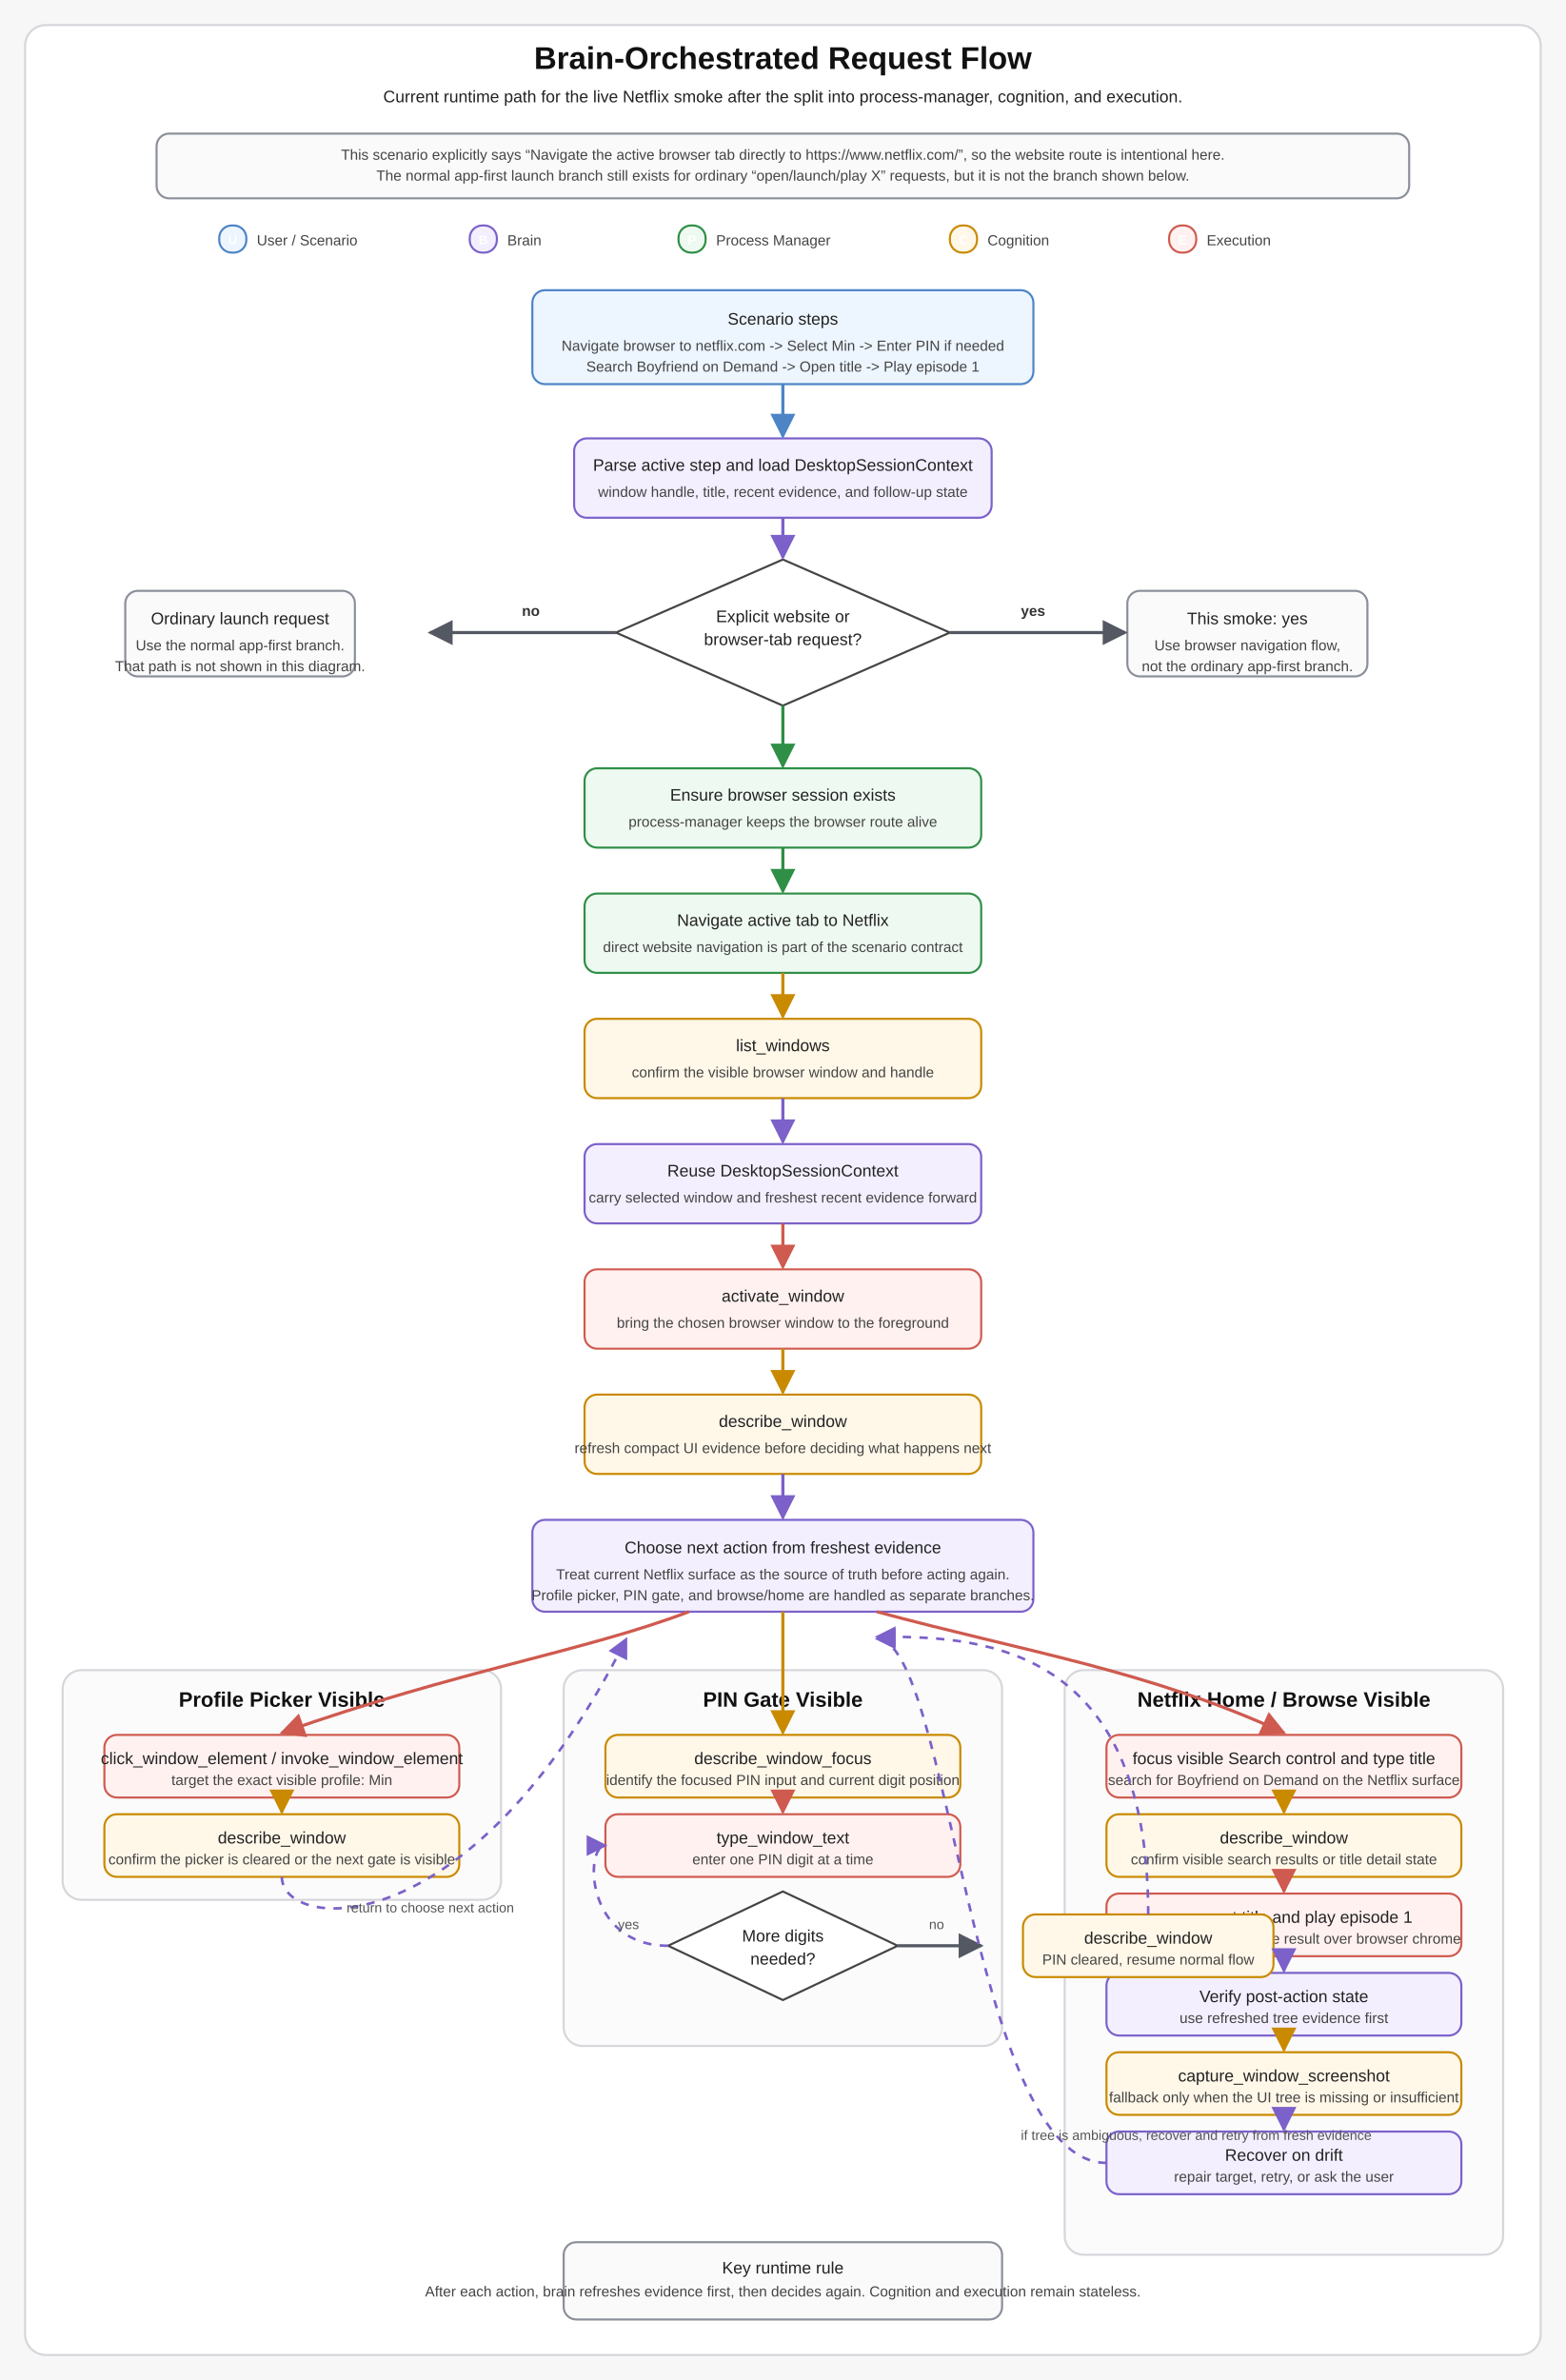
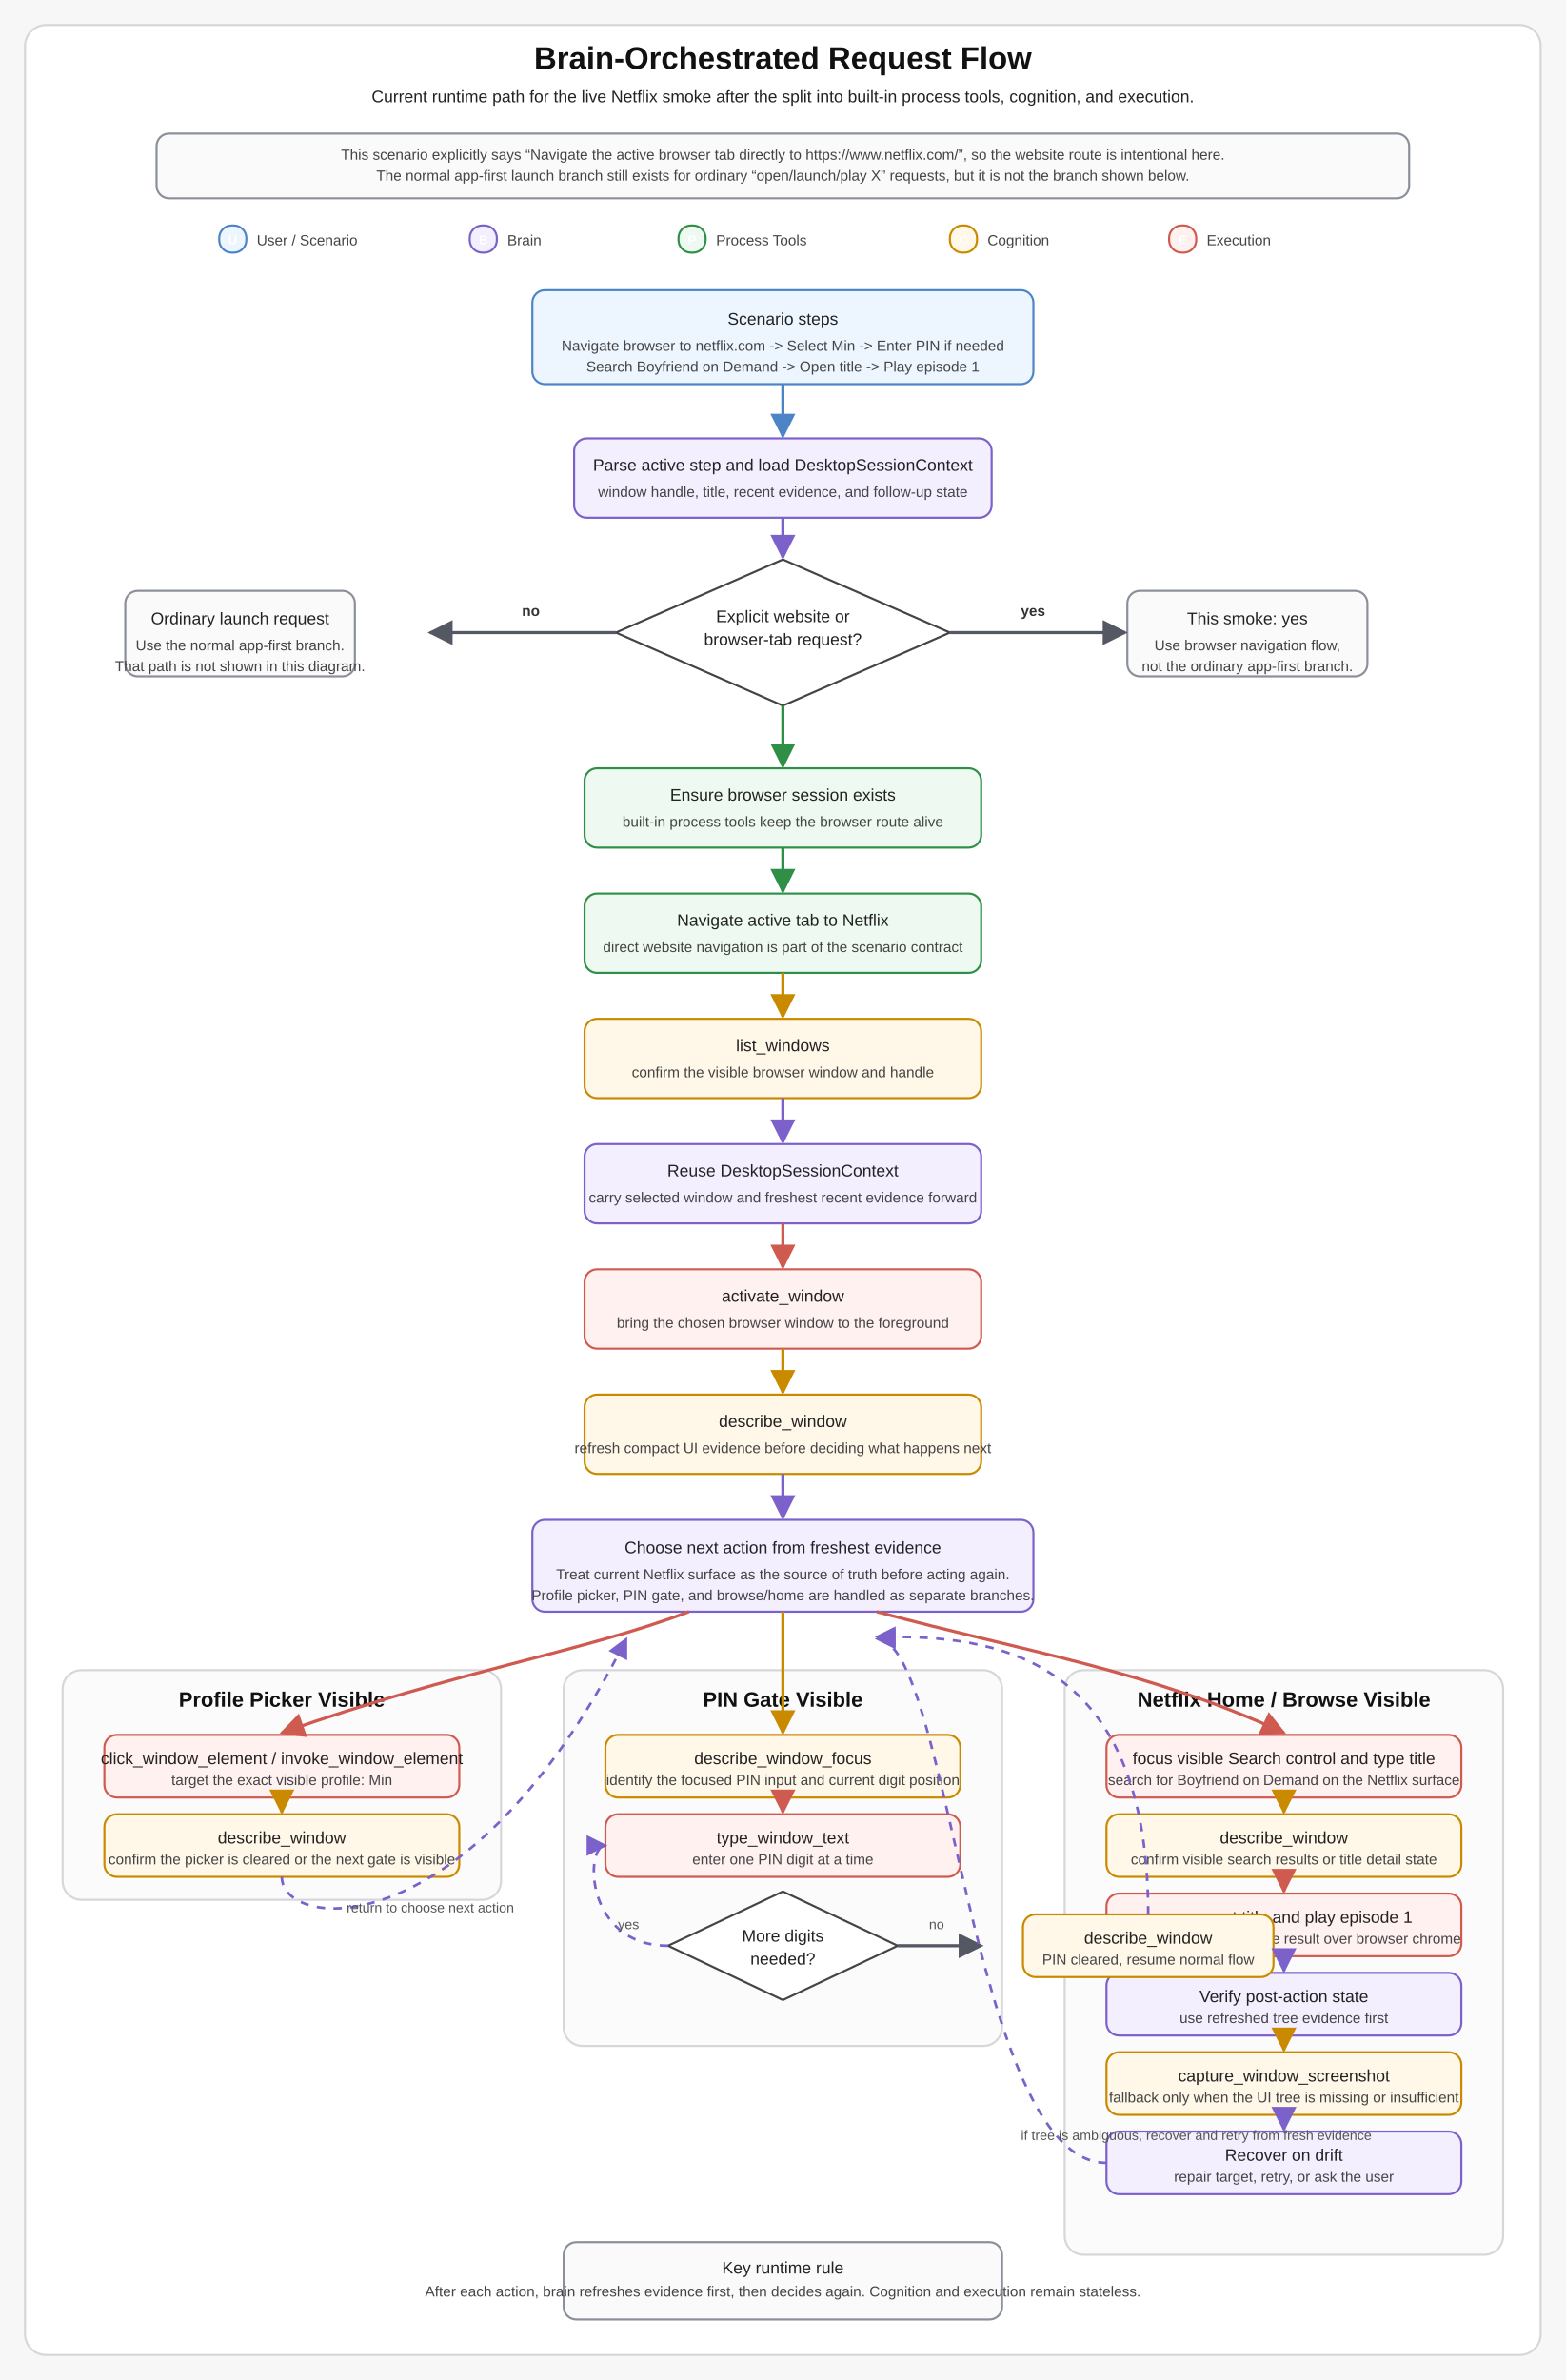
<svg xmlns="http://www.w3.org/2000/svg" width="1500" height="2280" viewBox="0 0 1500 2280" role="img" aria-labelledby="title desc">
  <defs>
    <style>
      .bg { fill: #f7f7f8; }
      .frame { fill: #ffffff; stroke: #d6d6db; stroke-width: 2; rx: 20; ry: 20; }
      .panel { fill: #fbfbfc; stroke: #d6d6db; stroke-width: 2; rx: 18; ry: 18; }
      .user { fill: #edf5ff; stroke: #4d84c6; stroke-width: 2; rx: 12; ry: 12; }
      .brain { fill: #f3efff; stroke: #7b61c9; stroke-width: 2; rx: 12; ry: 12; }
      .pm { fill: #eefaf1; stroke: #2f8f46; stroke-width: 2; rx: 12; ry: 12; }
      .cog { fill: #fff7e8; stroke: #c98a00; stroke-width: 2; rx: 12; ry: 12; }
      .exe { fill: #fff1f0; stroke: #cf5a4f; stroke-width: 2; rx: 12; ry: 12; }
      .note { fill: #fafafb; stroke: #8a8f99; stroke-width: 2; rx: 12; ry: 12; }
      .decision { fill: #ffffff; stroke: #444444; stroke-width: 2; }
      .title { font: 700 30px Arial, Helvetica, sans-serif; fill: #111111; }
      .subtitle { font: 700 22px Arial, Helvetica, sans-serif; fill: #111111; }
      .panel-title { font: 700 20px Arial, Helvetica, sans-serif; fill: #111111; }
      .body { font: 16px Arial, Helvetica, sans-serif; fill: #222222; }
      .small { font: 14px Arial, Helvetica, sans-serif; fill: #444444; }
      .tiny { font: 13px Arial, Helvetica, sans-serif; fill: #555555; }
      .badge { font: 700 12px Arial, Helvetica, sans-serif; fill: #ffffff; }
      .label { font: 700 14px Arial, Helvetica, sans-serif; fill: #333333; }
      .arrow { stroke: #535862; stroke-width: 3; fill: none; marker-end: url(#arrow); }
      .arrow-user { stroke: #4d84c6; stroke-width: 3; fill: none; marker-end: url(#arrowUser); }
      .arrow-brain { stroke: #7b61c9; stroke-width: 3; fill: none; marker-end: url(#arrowBrain); }
      .arrow-pm { stroke: #2f8f46; stroke-width: 3; fill: none; marker-end: url(#arrowPm); }
      .arrow-cog { stroke: #c98a00; stroke-width: 3; fill: none; marker-end: url(#arrowCog); }
      .arrow-exe { stroke: #cf5a4f; stroke-width: 3; fill: none; marker-end: url(#arrowExe); }
      .arrow-dash { stroke: #7b61c9; stroke-width: 2.5; stroke-dasharray: 8 8; fill: none; marker-end: url(#arrowBrain); }
    </style>
    <marker id="arrow" viewBox="0 0 10 10" refX="9" refY="5" markerWidth="8" markerHeight="8" orient="auto-start-reverse">
      <path d="M 0 0 L 10 5 L 0 10 z" fill="#535862" />
    </marker>
    <marker id="arrowUser" viewBox="0 0 10 10" refX="9" refY="5" markerWidth="8" markerHeight="8" orient="auto-start-reverse">
      <path d="M 0 0 L 10 5 L 0 10 z" fill="#4d84c6" />
    </marker>
    <marker id="arrowBrain" viewBox="0 0 10 10" refX="9" refY="5" markerWidth="8" markerHeight="8" orient="auto-start-reverse">
      <path d="M 0 0 L 10 5 L 0 10 z" fill="#7b61c9" />
    </marker>
    <marker id="arrowPm" viewBox="0 0 10 10" refX="9" refY="5" markerWidth="8" markerHeight="8" orient="auto-start-reverse">
      <path d="M 0 0 L 10 5 L 0 10 z" fill="#2f8f46" />
    </marker>
    <marker id="arrowCog" viewBox="0 0 10 10" refX="9" refY="5" markerWidth="8" markerHeight="8" orient="auto-start-reverse">
      <path d="M 0 0 L 10 5 L 0 10 z" fill="#c98a00" />
    </marker>
    <marker id="arrowExe" viewBox="0 0 10 10" refX="9" refY="5" markerWidth="8" markerHeight="8" orient="auto-start-reverse">
      <path d="M 0 0 L 10 5 L 0 10 z" fill="#cf5a4f" />
    </marker>
  </defs>
  <rect class="bg" x="0" y="0" width="1500" height="2280" />
  <rect class="frame" x="24" y="24" width="1452" height="2232" />
  <text class="title" x="750" y="66" text-anchor="middle">Brain-Orchestrated Request Flow</text>
-   <text class="body" x="750" y="98" text-anchor="middle">Current runtime path for the live Netflix smoke after the split into process-manager, cognition, and execution.</text>
+   <text class="body" x="750" y="98" text-anchor="middle">Current runtime path for the live Netflix smoke after the split into built-in process tools, cognition, and execution.</text>
  <rect class="note" x="150" y="128" width="1200" height="62" />
  <text class="small" x="750" y="153" text-anchor="middle">This scenario explicitly says “Navigate the active browser tab directly to https://www.netflix.com/”, so the website route is intentional here.</text>
  <text class="small" x="750" y="173" text-anchor="middle">The normal app-first launch branch still exists for ordinary “open/launch/play X” requests, but it is not the branch shown below.</text>
  <g>
    <rect class="user" x="210" y="216" width="26" height="26" rx="6" ry="6" />
    <text class="badge" x="223" y="234" text-anchor="middle">U</text>
    <text class="small" x="246" y="235">User / Scenario</text>
    <rect class="brain" x="450" y="216" width="26" height="26" rx="6" ry="6" />
    <text class="badge" x="463" y="234" text-anchor="middle">B</text>
    <text class="small" x="486" y="235">Brain</text>
    <rect class="pm" x="650" y="216" width="26" height="26" rx="6" ry="6" />
    <text class="badge" x="663" y="234" text-anchor="middle">P</text>
-     <text class="small" x="686" y="235">Process Manager</text>
+     <text class="small" x="686" y="235">Process Tools</text>
    <rect class="cog" x="910" y="216" width="26" height="26" rx="6" ry="6" />
    <text class="badge" x="923" y="234" text-anchor="middle">C</text>
    <text class="small" x="946" y="235">Cognition</text>
    <rect class="exe" x="1120" y="216" width="26" height="26" rx="6" ry="6" />
    <text class="badge" x="1133" y="234" text-anchor="middle">E</text>
    <text class="small" x="1156" y="235">Execution</text>
  </g>
  <rect class="user" x="510" y="278" width="480" height="90" />
  <text class="body" x="750" y="311" text-anchor="middle">Scenario steps</text>
  <text class="small" x="750" y="336" text-anchor="middle">Navigate browser to netflix.com -&gt; Select Min -&gt; Enter PIN if needed</text>
  <text class="small" x="750" y="356" text-anchor="middle">Search Boyfriend on Demand -&gt; Open title -&gt; Play episode 1</text>
  <rect class="brain" x="550" y="420" width="400" height="76" />
  <text class="body" x="750" y="451" text-anchor="middle">Parse active step and load DesktopSessionContext</text>
  <text class="small" x="750" y="476" text-anchor="middle">window handle, title, recent evidence, and follow-up state</text>
  <polygon class="decision" points="750,536 910,606 750,676 590,606" />
  <text class="body" x="750" y="596" text-anchor="middle">Explicit website or</text>
  <text class="body" x="750" y="618" text-anchor="middle">browser-tab request?</text>
  <rect class="note" x="1080" y="566" width="230" height="82" />
  <text class="body" x="1195" y="598" text-anchor="middle">This smoke: yes</text>
  <text class="small" x="1195" y="623" text-anchor="middle">Use browser navigation flow,</text>
  <text class="small" x="1195" y="643" text-anchor="middle">not the ordinary app-first branch.</text>
  <rect class="pm" x="560" y="736" width="380" height="76" />
  <text class="body" x="750" y="767" text-anchor="middle">Ensure browser session exists</text>
-   <text class="small" x="750" y="792" text-anchor="middle">process-manager keeps the browser route alive</text>
+   <text class="small" x="750" y="792" text-anchor="middle">built-in process tools keep the browser route alive</text>
  <rect class="pm" x="560" y="856" width="380" height="76" />
  <text class="body" x="750" y="887" text-anchor="middle">Navigate active tab to Netflix</text>
  <text class="small" x="750" y="912" text-anchor="middle">direct website navigation is part of the scenario contract</text>
  <rect class="cog" x="560" y="976" width="380" height="76" />
  <text class="body" x="750" y="1007" text-anchor="middle">list_windows</text>
  <text class="small" x="750" y="1032" text-anchor="middle">confirm the visible browser window and handle</text>
  <rect class="brain" x="560" y="1096" width="380" height="76" />
  <text class="body" x="750" y="1127" text-anchor="middle">Reuse DesktopSessionContext</text>
  <text class="small" x="750" y="1152" text-anchor="middle">carry selected window and freshest recent evidence forward</text>
  <rect class="exe" x="560" y="1216" width="380" height="76" />
  <text class="body" x="750" y="1247" text-anchor="middle">activate_window</text>
  <text class="small" x="750" y="1272" text-anchor="middle">bring the chosen browser window to the foreground</text>
  <rect class="cog" x="560" y="1336" width="380" height="76" />
  <text class="body" x="750" y="1367" text-anchor="middle">describe_window</text>
  <text class="small" x="750" y="1392" text-anchor="middle">refresh compact UI evidence before deciding what happens next</text>
  <rect class="brain" x="510" y="1456" width="480" height="88" />
  <text class="body" x="750" y="1488" text-anchor="middle">Choose next action from freshest evidence</text>
  <text class="small" x="750" y="1513" text-anchor="middle">Treat current Netflix surface as the source of truth before acting again.</text>
  <text class="small" x="750" y="1533" text-anchor="middle">Profile picker, PIN gate, and browse/home are handled as separate branches.</text>
  <g>
    <rect class="panel" x="60" y="1600" width="420" height="220" />
    <text class="panel-title" x="270" y="1635" text-anchor="middle">Profile Picker Visible</text>
    <rect class="exe" x="100" y="1662" width="340" height="60" />
    <text class="body" x="270" y="1690" text-anchor="middle">click_window_element / invoke_window_element</text>
    <text class="small" x="270" y="1710" text-anchor="middle">target the exact visible profile: Min</text>
    <rect class="cog" x="100" y="1738" width="340" height="60" />
    <text class="body" x="270" y="1766" text-anchor="middle">describe_window</text>
    <text class="small" x="270" y="1786" text-anchor="middle">confirm the picker is cleared or the next gate is visible</text>
  </g>
  <g>
    <rect class="panel" x="540" y="1600" width="420" height="360" />
    <text class="panel-title" x="750" y="1635" text-anchor="middle">PIN Gate Visible</text>
    <rect class="cog" x="580" y="1662" width="340" height="60" />
    <text class="body" x="750" y="1690" text-anchor="middle">describe_window_focus</text>
    <text class="small" x="750" y="1710" text-anchor="middle">identify the focused PIN input and current digit position</text>
    <rect class="exe" x="580" y="1738" width="340" height="60" />
    <text class="body" x="750" y="1766" text-anchor="middle">type_window_text</text>
    <text class="small" x="750" y="1786" text-anchor="middle">enter one PIN digit at a time</text>
    <polygon class="decision" points="750,1812 860,1864 750,1916 640,1864" />
    <text class="body" x="750" y="1860" text-anchor="middle">More digits</text>
    <text class="body" x="750" y="1882" text-anchor="middle">needed?</text>
  </g>
  <g>
    <rect class="panel" x="1020" y="1600" width="420" height="560" />
    <text class="panel-title" x="1230" y="1635" text-anchor="middle">Netflix Home / Browse Visible</text>
    <rect class="exe" x="1060" y="1662" width="340" height="60" />
    <text class="body" x="1230" y="1690" text-anchor="middle">focus visible Search control and type title</text>
    <text class="small" x="1230" y="1710" text-anchor="middle">search for Boyfriend on Demand on the Netflix surface</text>
    <rect class="cog" x="1060" y="1738" width="340" height="60" />
    <text class="body" x="1230" y="1766" text-anchor="middle">describe_window</text>
    <text class="small" x="1230" y="1786" text-anchor="middle">confirm visible search results or title detail state</text>
    <rect class="exe" x="1060" y="1814" width="340" height="60" />
    <text class="body" x="1230" y="1842" text-anchor="middle">open exact title and play episode 1</text>
    <text class="small" x="1230" y="1862" text-anchor="middle">prefer the exact Netflix title result over browser chrome</text>
    <rect class="brain" x="1060" y="1890" width="340" height="60" />
    <text class="body" x="1230" y="1918" text-anchor="middle">Verify post-action state</text>
    <text class="small" x="1230" y="1938" text-anchor="middle">use refreshed tree evidence first</text>
    <rect class="cog" x="1060" y="1966" width="340" height="60" />
    <text class="body" x="1230" y="1994" text-anchor="middle">capture_window_screenshot</text>
    <text class="small" x="1230" y="2014" text-anchor="middle">fallback only when the UI tree is missing or insufficient</text>
    <rect class="brain" x="1060" y="2042" width="340" height="60" />
    <text class="body" x="1230" y="2070" text-anchor="middle">Recover on drift</text>
    <text class="small" x="1230" y="2090" text-anchor="middle">repair target, retry, or ask the user</text>
  </g>
  <path class="arrow-user" d="M750 368 L750 418" />
  <path class="arrow-brain" d="M750 496 L750 534" />
  <path class="arrow-pm" d="M750 676 L750 734" />
  <path class="arrow-pm" d="M750 812 L750 854" />
  <path class="arrow-cog" d="M750 932 L750 974" />
  <path class="arrow-brain" d="M750 1052 L750 1094" />
  <path class="arrow-exe" d="M750 1172 L750 1214" />
  <path class="arrow-cog" d="M750 1292 L750 1334" />
  <path class="arrow-brain" d="M750 1412 L750 1454" />
  <path class="arrow" d="M910 606 L1078 606" />
  <text class="label" x="978" y="590">yes</text>
  <path class="arrow" d="M590 606 L412 606" />
  <text class="label" x="500" y="590">no</text>
  <rect class="note" x="120" y="566" width="220" height="82" />
  <text class="body" x="230" y="598" text-anchor="middle">Ordinary launch request</text>
  <text class="small" x="230" y="623" text-anchor="middle">Use the normal app-first branch.</text>
  <text class="small" x="230" y="643" text-anchor="middle">That path is not shown in this diagram.</text>
  <path class="arrow-exe" d="M660 1544 C560 1582, 440 1600, 270 1660" />
  <path class="arrow-cog" d="M270 1722 L270 1736" />
  <path class="arrow-dash" d="M270 1798 C270 1850, 450 1868, 600 1570" />
  <text class="tiny" x="332" y="1832">return to choose next action</text>
  <path class="arrow-cog" d="M750 1544 L750 1660" />
  <path class="arrow-exe" d="M750 1722 L750 1736" />
  <path class="arrow" d="M860 1864 L940 1864" />
  <text class="tiny" x="890" y="1848">no</text>
  <rect class="cog" x="980" y="1834" width="240" height="60" />
  <text class="body" x="1100" y="1862" text-anchor="middle">describe_window</text>
  <text class="small" x="1100" y="1882" text-anchor="middle">PIN cleared, resume normal flow</text>
  <path class="arrow-dash" d="M640 1864 C560 1864, 560 1768, 580 1768" />
  <text class="tiny" x="592" y="1848">yes</text>
  <path class="arrow-dash" d="M1100 1834 C1100 1568, 930 1568, 840 1568" />
  <path class="arrow-exe" d="M840 1544 C980 1582, 1100 1600, 1230 1660" />
  <path class="arrow-cog" d="M1230 1722 L1230 1736" />
  <path class="arrow-exe" d="M1230 1798 L1230 1812" />
  <path class="arrow-brain" d="M1230 1874 L1230 1888" />
  <path class="arrow-cog" d="M1230 1950 L1230 1964" />
  <path class="arrow-brain" d="M1230 2026 L1230 2040" />
  <path class="arrow-dash" d="M1060 2072 C930 2072, 910 1570, 840 1570" />
  <text class="tiny" x="978" y="2050">if tree is ambiguous, recover and retry from fresh evidence</text>
  <rect class="note" x="540" y="2148" width="420" height="74" />
  <text class="body" x="750" y="2178" text-anchor="middle">Key runtime rule</text>
  <text class="small" x="750" y="2200" text-anchor="middle">After each action, brain refreshes evidence first, then decides again. Cognition and execution remain stateless.</text>
</svg>
